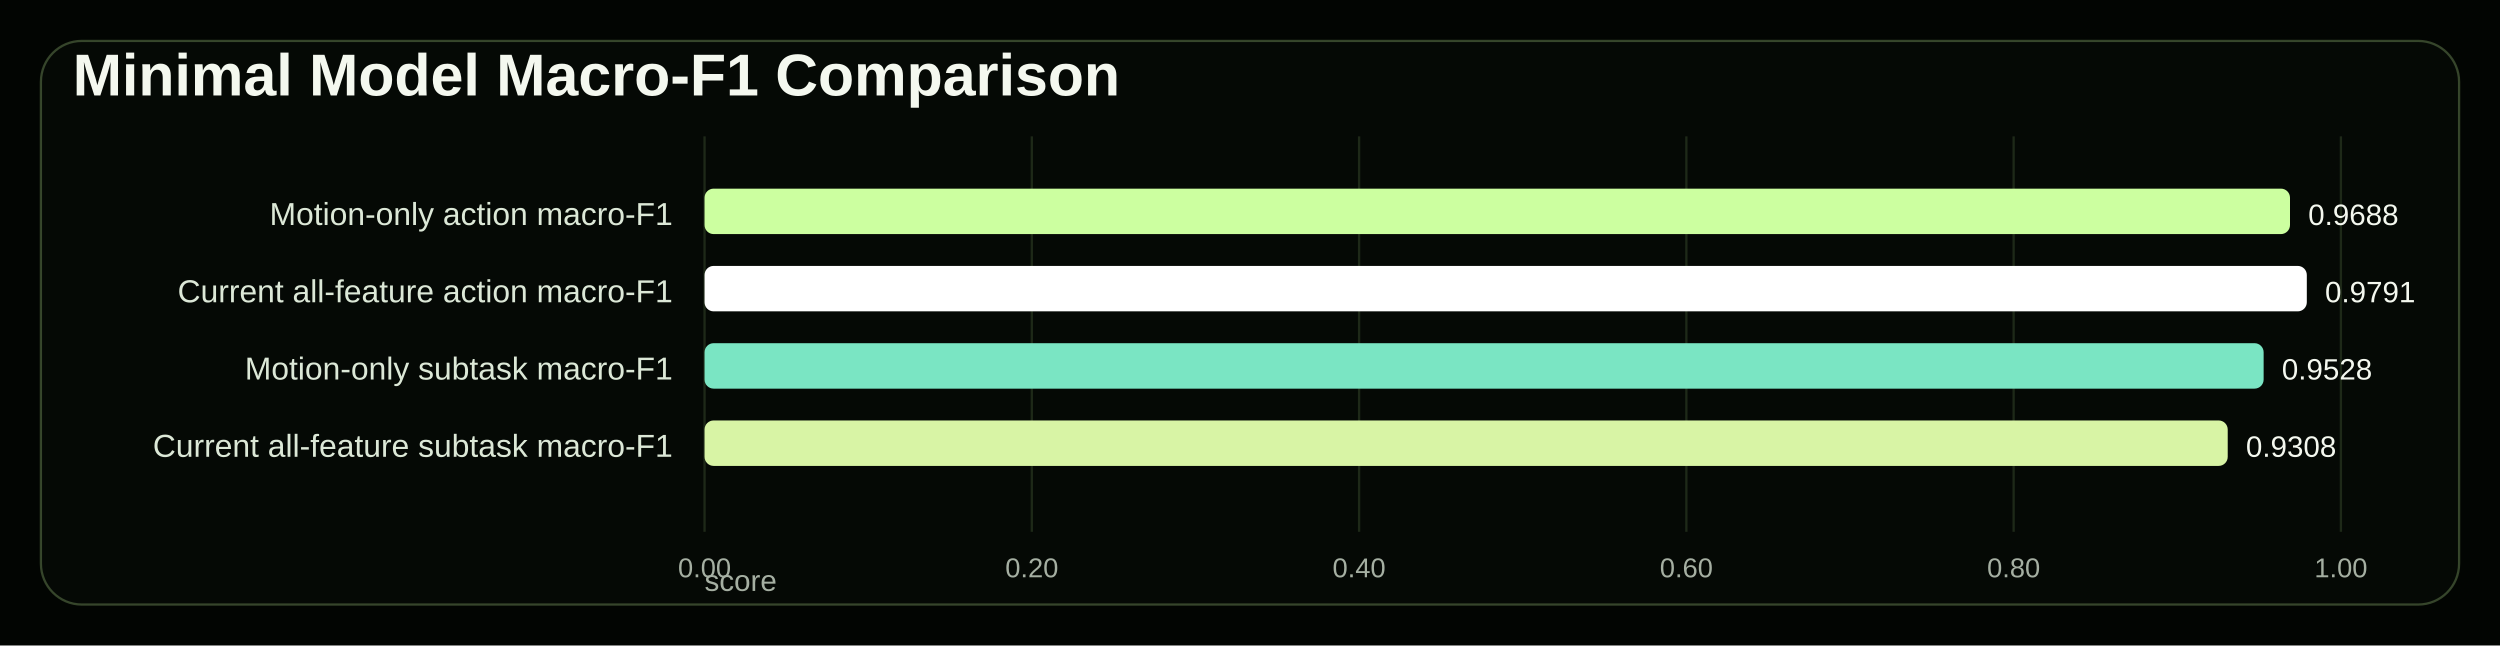
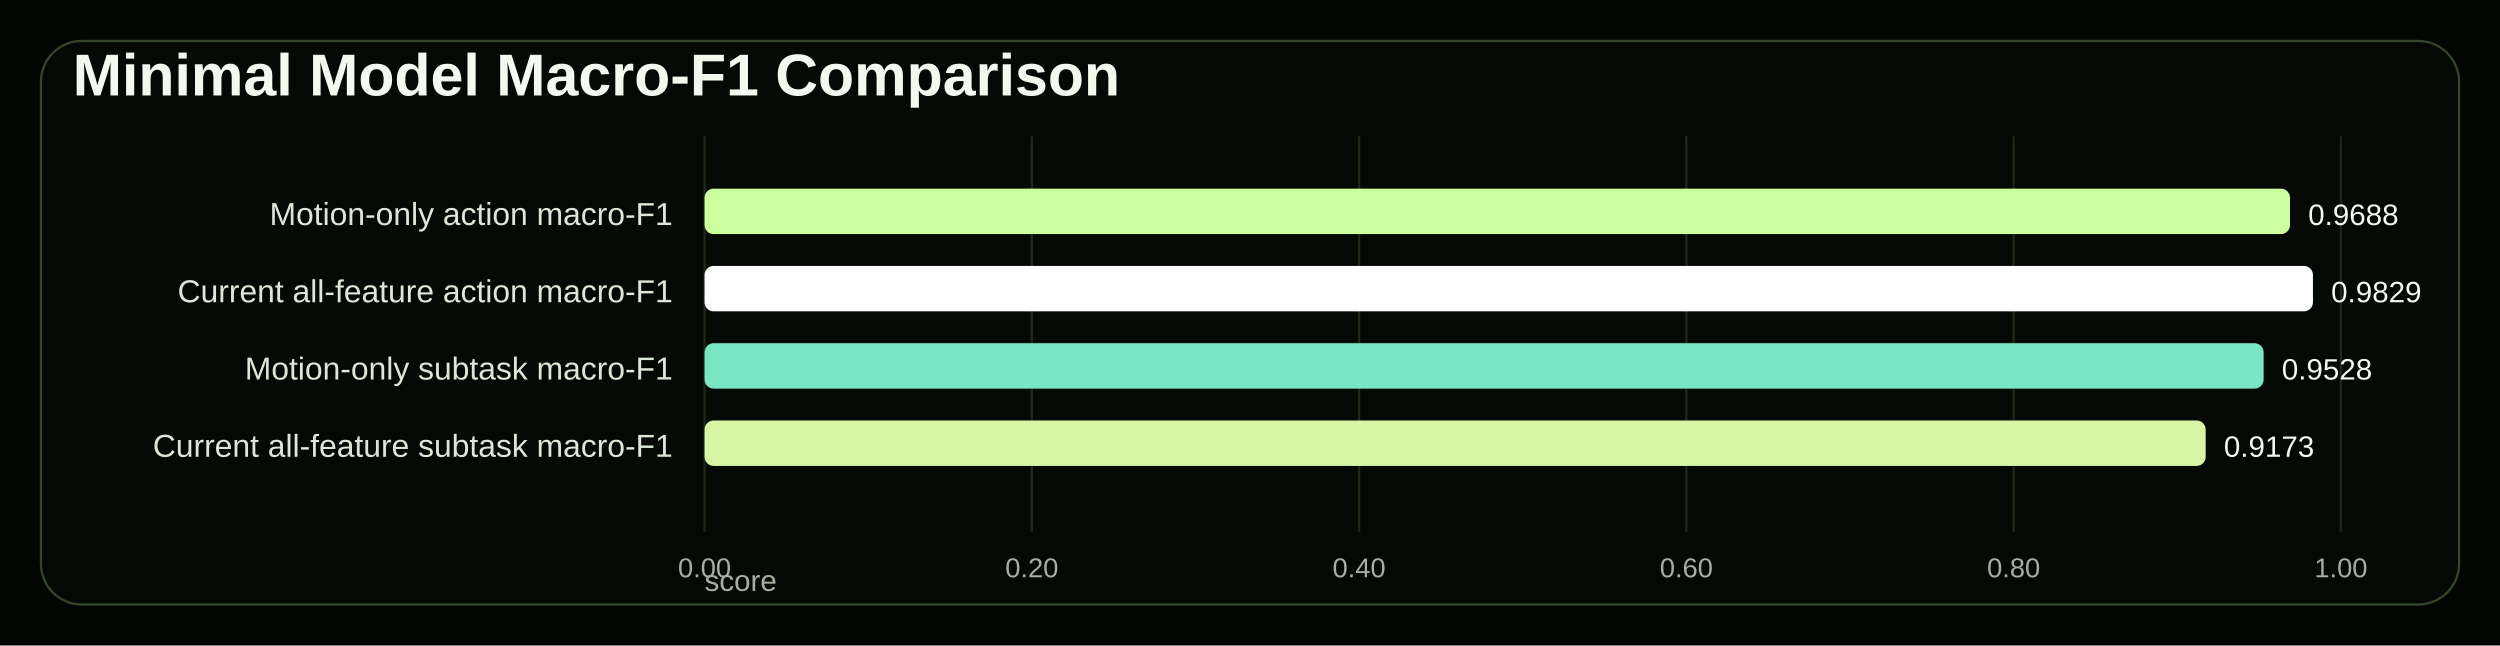
<svg xmlns="http://www.w3.org/2000/svg" width="1100" height="284" viewBox="0 0 1100 284">
  <rect width="100%" height="100%" fill="#020502" />
  <rect x="18" y="18" width="1064" height="248" rx="18" fill="#050905" stroke="#ccffa0" stroke-opacity="0.25" />
  <text x="32" y="42" font-family="Inter Tight, Arial, sans-serif" font-size="26" font-weight="800" fill="#f4f8ef">Minimal Model Macro-F1 Comparison</text>
  <text x="310" y="260" font-family="Space Grotesk, Arial, sans-serif" font-size="13" fill="#a5afa2">score</text>
  <line x1="310.0" y1="60" x2="310.0" y2="234" stroke="#ccffa0" stroke-opacity="0.13" stroke-width="1" />
  <text x="310.0" y="254" text-anchor="middle" font-family="Space Grotesk, Arial, sans-serif" font-size="12" fill="#a5afa2">0.00</text>
  <line x1="454.0" y1="60" x2="454.0" y2="234" stroke="#ccffa0" stroke-opacity="0.13" stroke-width="1" />
  <text x="454.0" y="254" text-anchor="middle" font-family="Space Grotesk, Arial, sans-serif" font-size="12" fill="#a5afa2">0.20</text>
  <line x1="598.0" y1="60" x2="598.0" y2="234" stroke="#ccffa0" stroke-opacity="0.13" stroke-width="1" />
  <text x="598.0" y="254" text-anchor="middle" font-family="Space Grotesk, Arial, sans-serif" font-size="12" fill="#a5afa2">0.40</text>
  <line x1="742.0" y1="60" x2="742.0" y2="234" stroke="#ccffa0" stroke-opacity="0.13" stroke-width="1" />
  <text x="742.0" y="254" text-anchor="middle" font-family="Space Grotesk, Arial, sans-serif" font-size="12" fill="#a5afa2">0.60</text>
  <line x1="886.0" y1="60" x2="886.0" y2="234" stroke="#ccffa0" stroke-opacity="0.13" stroke-width="1" />
  <text x="886.0" y="254" text-anchor="middle" font-family="Space Grotesk, Arial, sans-serif" font-size="12" fill="#a5afa2">0.80</text>
  <line x1="1030.0" y1="60" x2="1030.0" y2="234" stroke="#ccffa0" stroke-opacity="0.13" stroke-width="1" />
  <text x="1030.0" y="254" text-anchor="middle" font-family="Space Grotesk, Arial, sans-serif" font-size="12" fill="#a5afa2">1.00</text>
  <text x="296" y="99" text-anchor="end" font-family="Space Grotesk, Arial, sans-serif" font-size="14" fill="#dce8d7">Motion-only action macro-F1</text>
  <rect x="310" y="83" width="697.6" height="20" rx="4" fill="#ccffa0" />
  <text x="1015.6" y="99" font-family="Space Grotesk, Arial, sans-serif" font-size="13" fill="#f4f8ef">0.9688</text>
  <text x="296" y="133" text-anchor="end" font-family="Space Grotesk, Arial, sans-serif" font-size="14" fill="#dce8d7">Current all-feature action macro-F1</text>
-   <rect x="310" y="117" width="705.0" height="20" rx="4" fill="#ffffff" />
-   <text x="1023.0" y="133" font-family="Space Grotesk, Arial, sans-serif" font-size="13" fill="#f4f8ef">0.9791</text>
+   <rect x="310" y="117" width="707.7" height="20" rx="4" fill="#ffffff" />
+   <text x="1025.7" y="133" font-family="Space Grotesk, Arial, sans-serif" font-size="13" fill="#f4f8ef">0.9829</text>
  <text x="296" y="167" text-anchor="end" font-family="Space Grotesk, Arial, sans-serif" font-size="14" fill="#dce8d7">Motion-only subtask macro-F1</text>
  <rect x="310" y="151" width="686.0" height="20" rx="4" fill="#7ae5c3" />
  <text x="1004.0" y="167" font-family="Space Grotesk, Arial, sans-serif" font-size="13" fill="#f4f8ef">0.9528</text>
  <text x="296" y="201" text-anchor="end" font-family="Space Grotesk, Arial, sans-serif" font-size="14" fill="#dce8d7">Current all-feature subtask macro-F1</text>
-   <rect x="310" y="185" width="670.2" height="20" rx="4" fill="#d8f4a5" />
-   <text x="988.2" y="201" font-family="Space Grotesk, Arial, sans-serif" font-size="13" fill="#f4f8ef">0.9308</text>
+   <rect x="310" y="185" width="660.5" height="20" rx="4" fill="#d8f4a5" />
+   <text x="978.5" y="201" font-family="Space Grotesk, Arial, sans-serif" font-size="13" fill="#f4f8ef">0.9173</text>
</svg>
